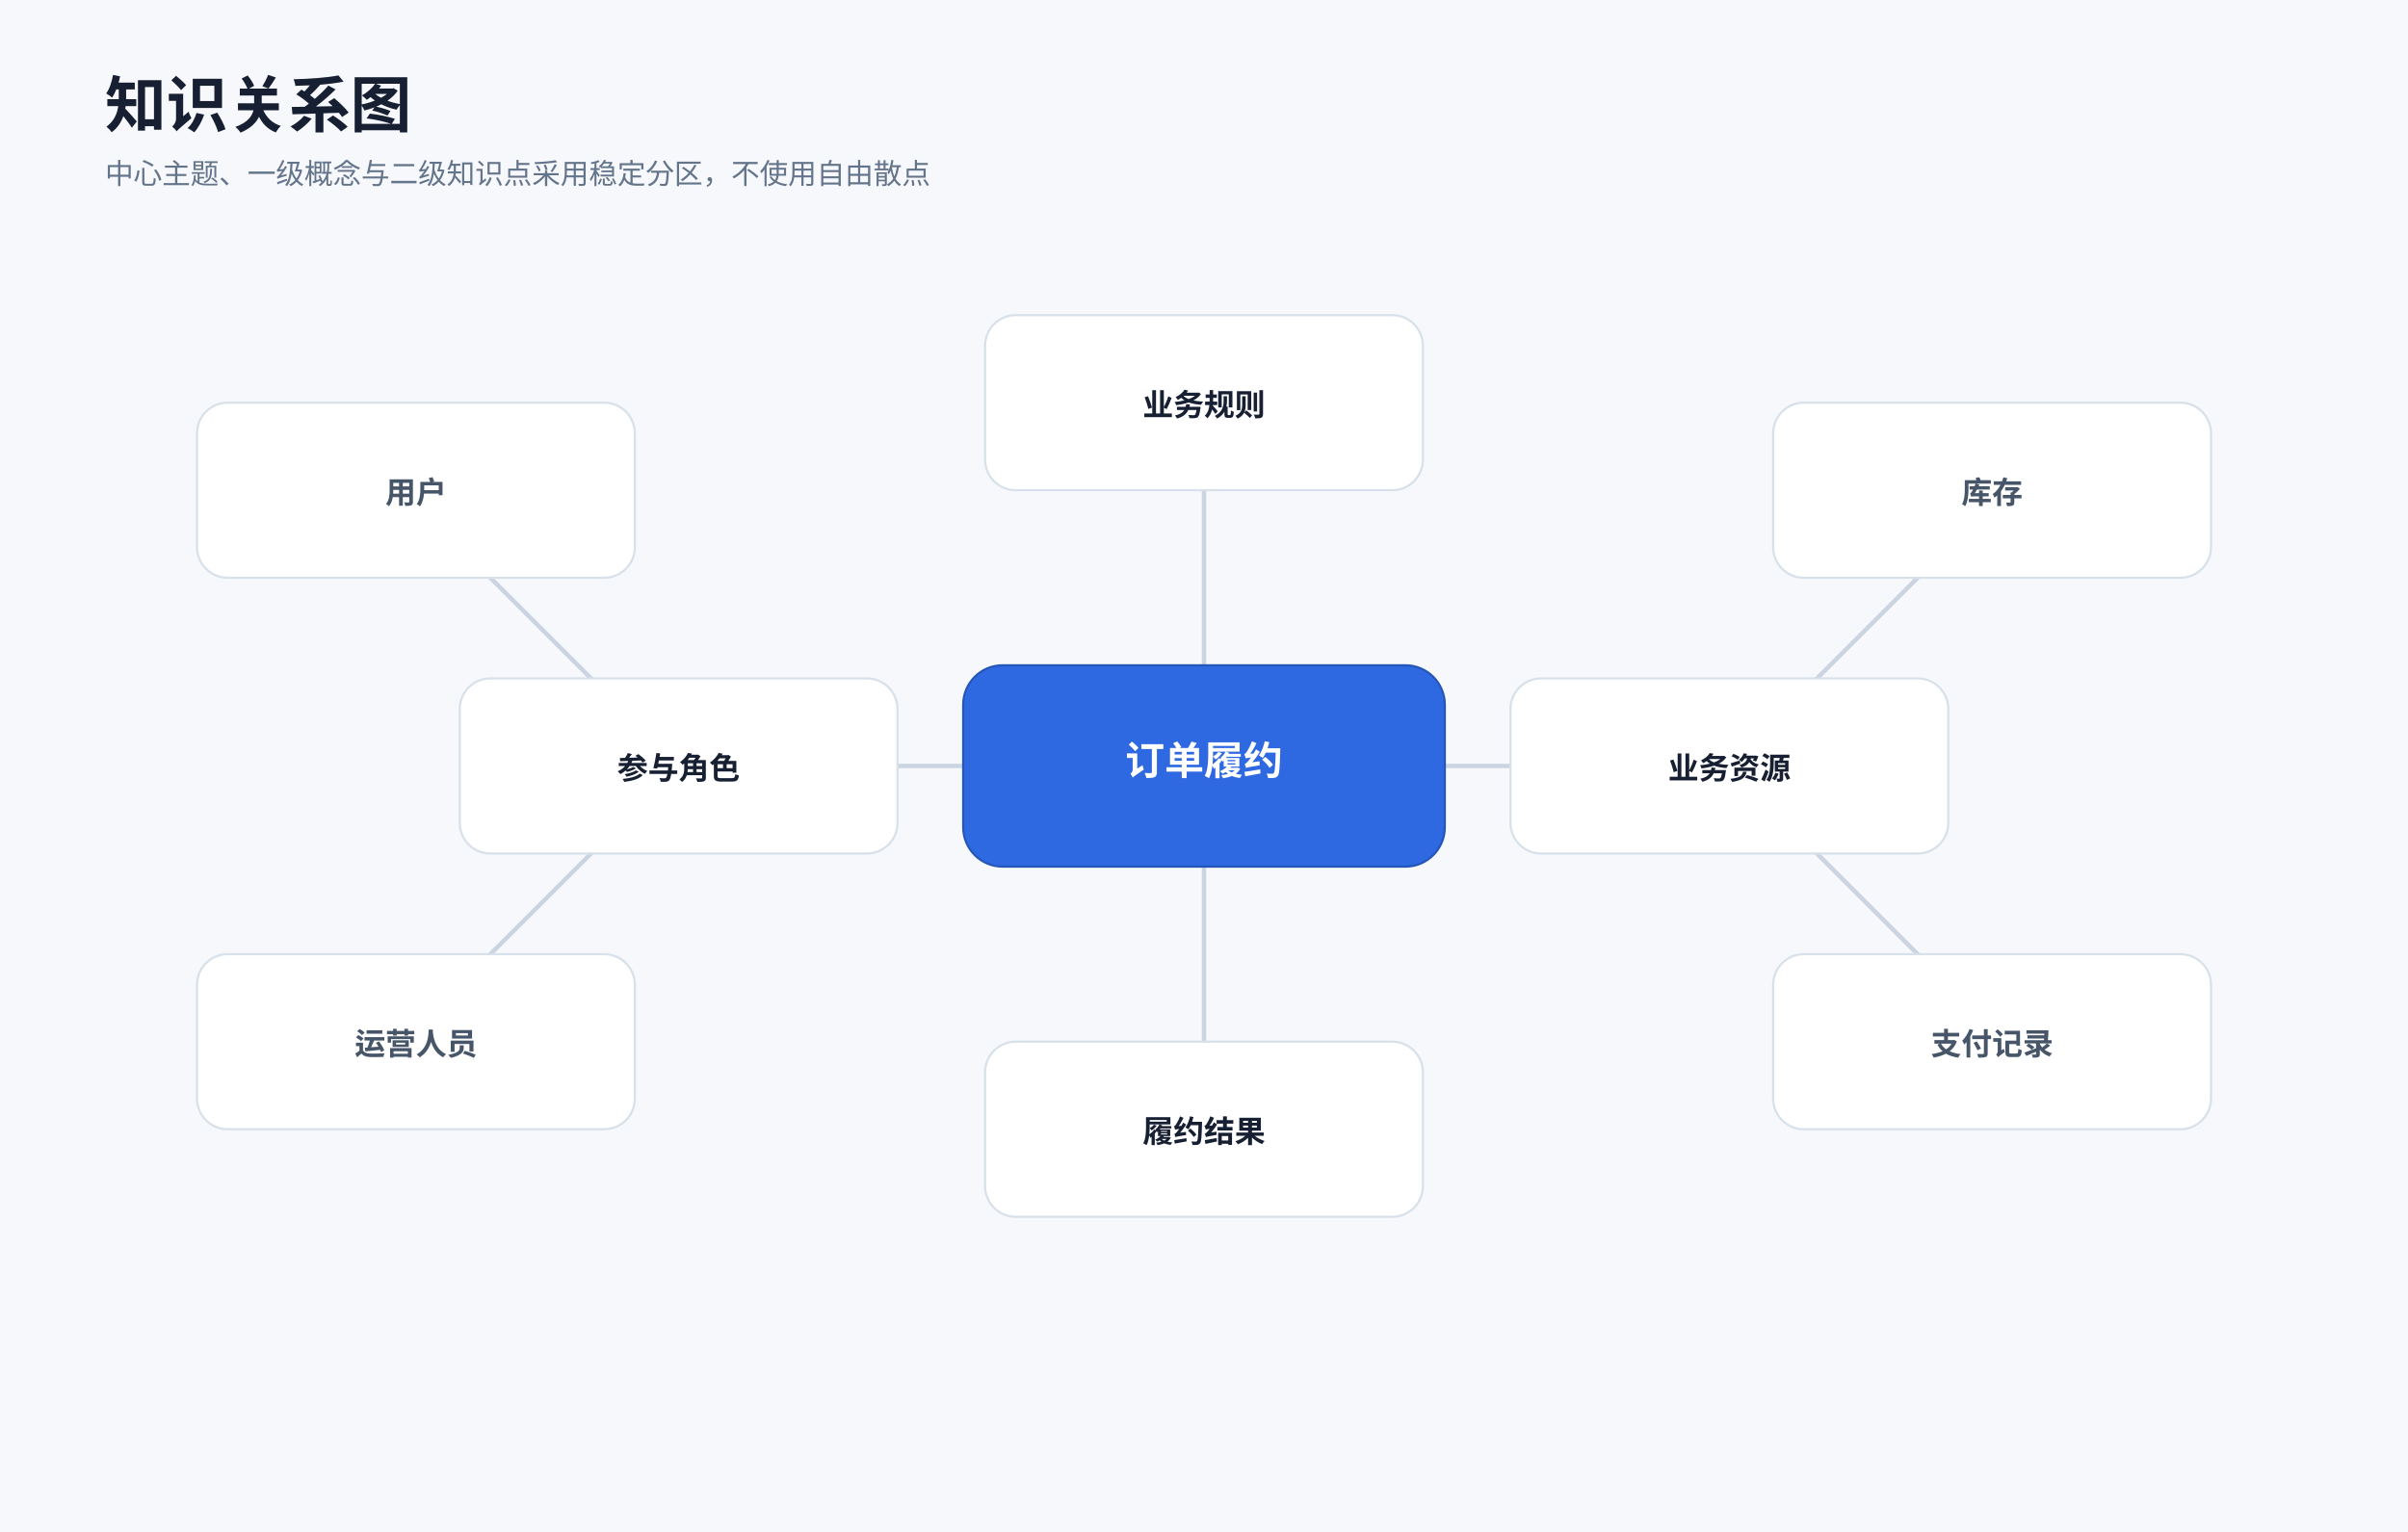
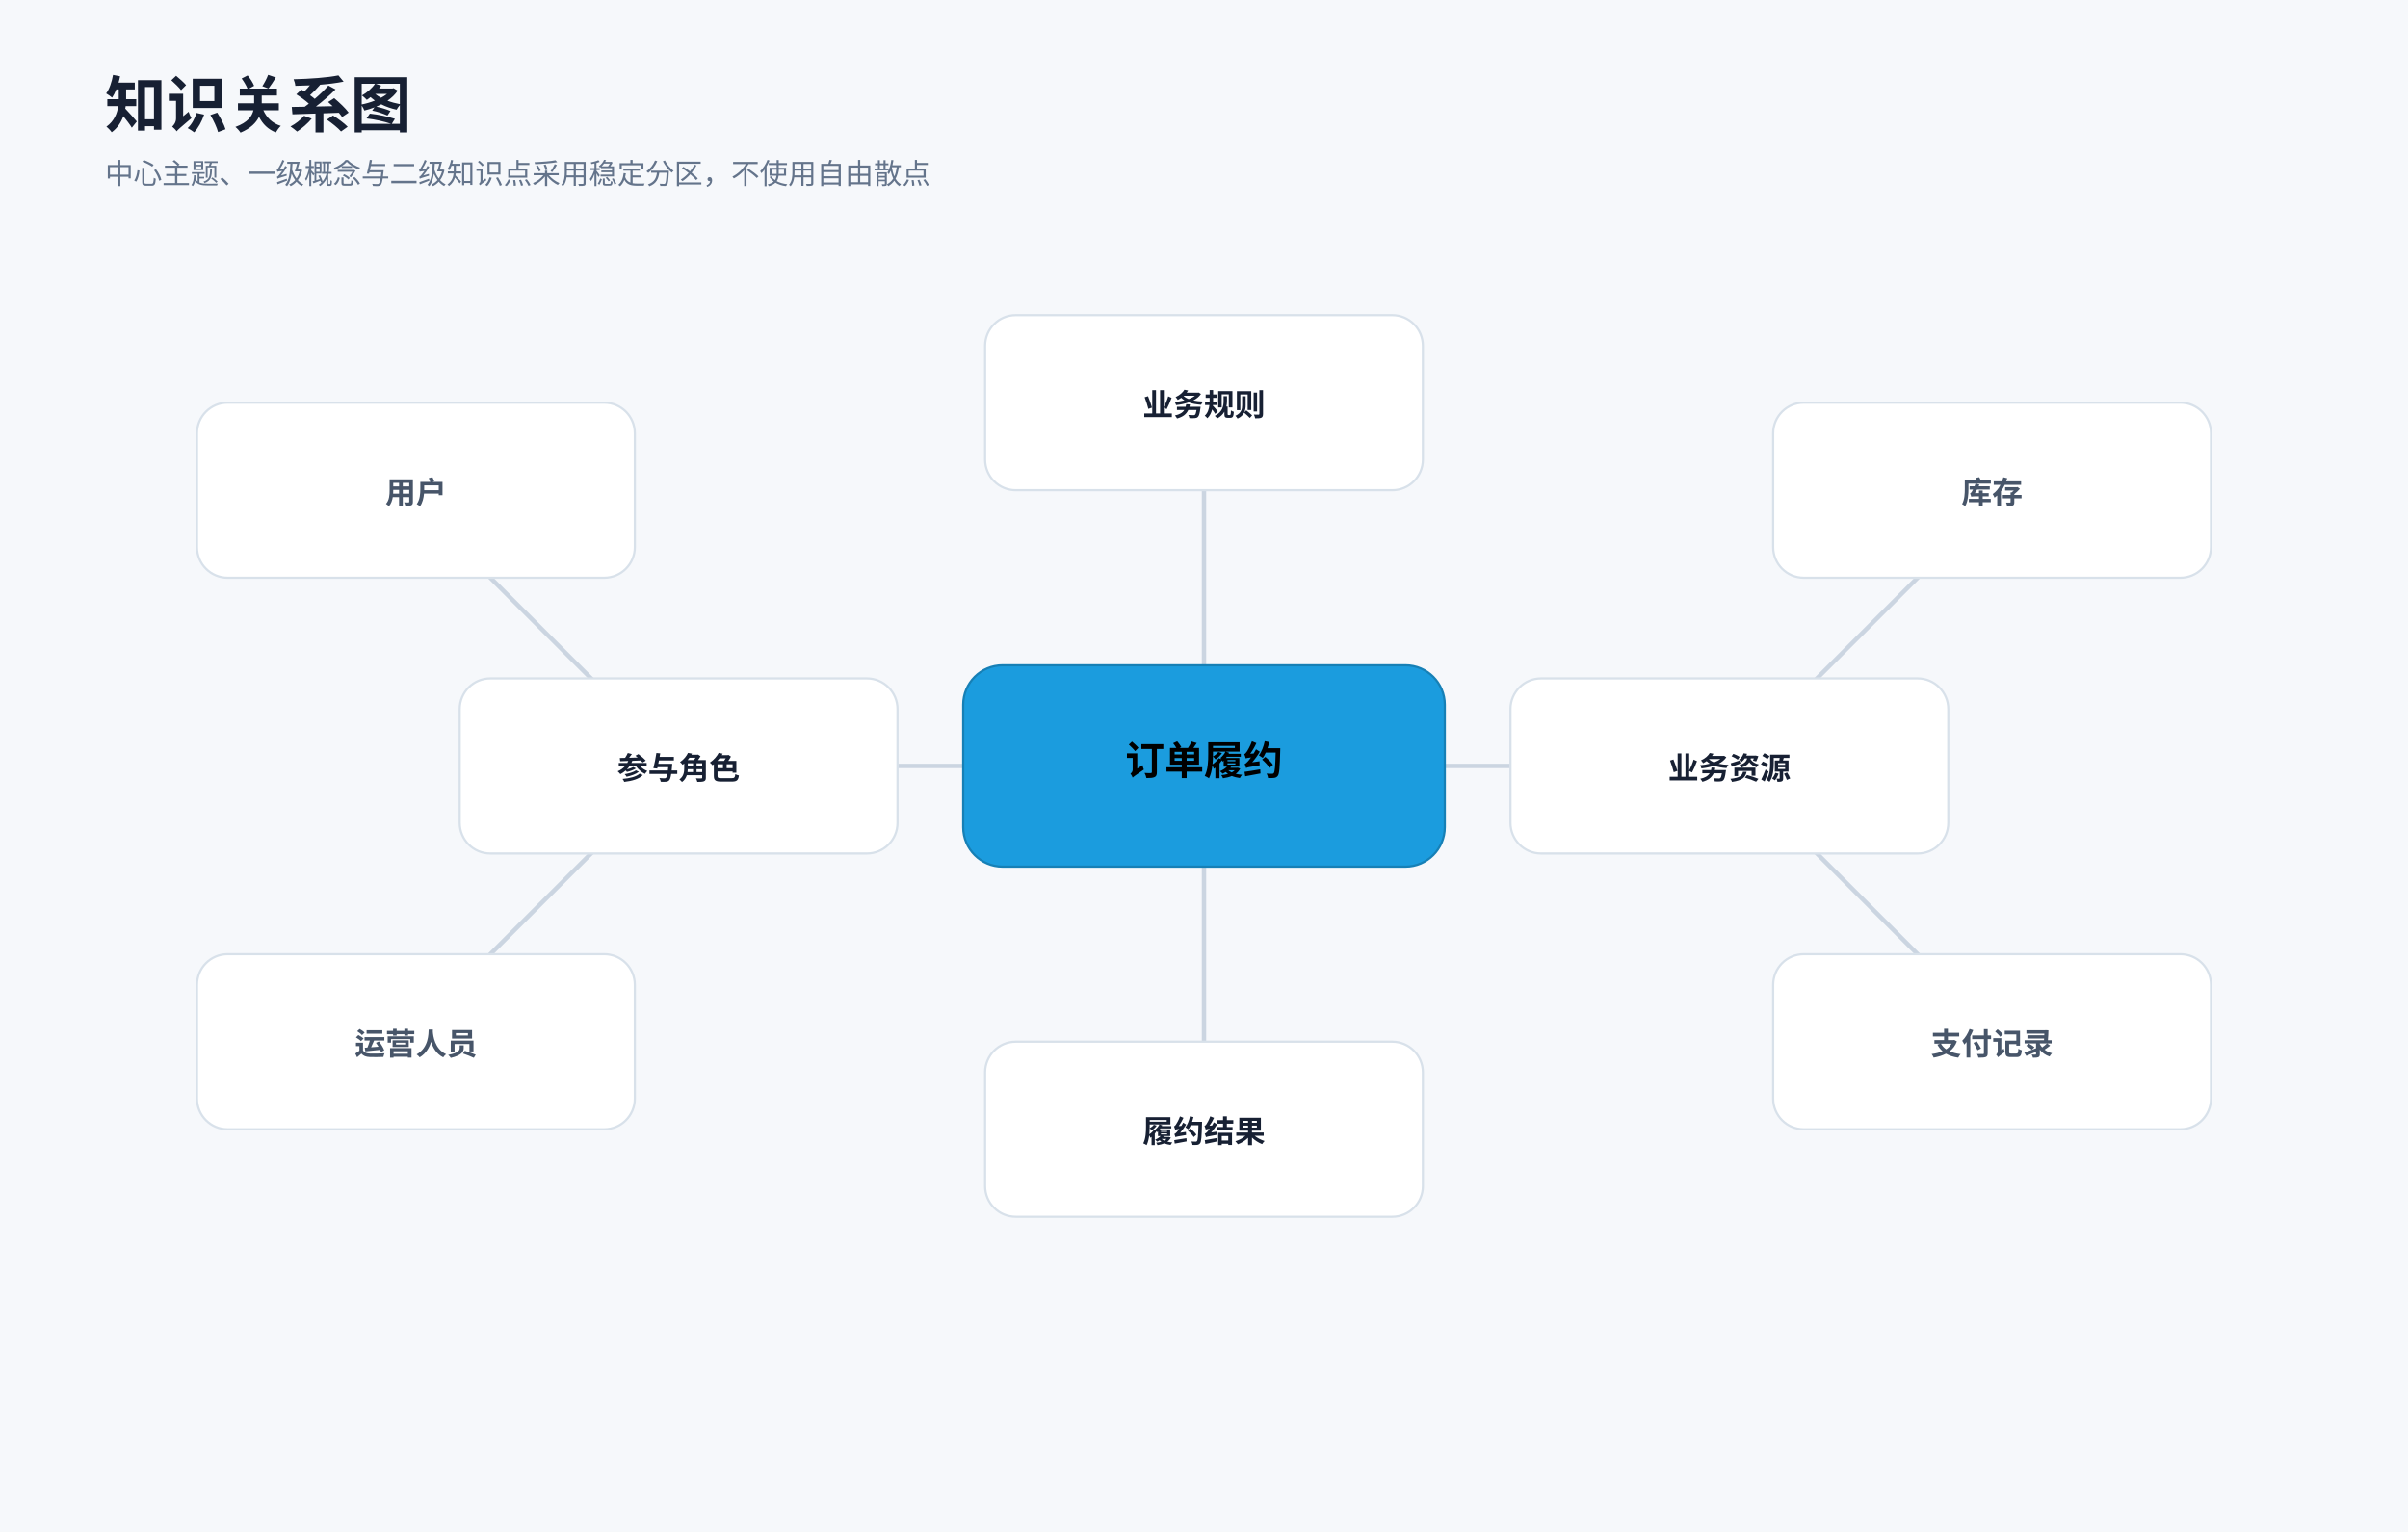
- <svg xmlns="http://www.w3.org/2000/svg" width="1100" height="700" viewBox="0 0 1100 700" role="img" aria-labelledby="title desc" font-family="Inter, Noto Sans SC, Microsoft YaHei, Arial, sans-serif">
+ <svg xmlns="http://www.w3.org/2000/svg" width="1100" height="700" viewBox="0 0 1100 700" role="img" aria-labelledby="title desc" font-family="Inter, Noto Sans SC, Microsoft YaHei, Arial, sans-serif" data-theme="vibrant" data-mode="light">
  <rect width="1100" height="700" fill="#F6F8FB" />
  <text x="48" y="58" font-size="28" font-weight="700" fill="#172033">知识关系图</text>
  <text x="48" y="84" font-size="13" fill="#64748B">中心主题、一级概念与二级知识点采用稳定分区，不使用自由散点</text>
  <g stroke="#CBD5E1" stroke-width="2" fill="none">
    <path d="M550 350H310" />
    <path d="M550 350H790" />
    <path d="M550 350V190" />
    <path d="M550 350V510" />
    <path d="M310 350L190 230" />
    <path d="M310 350L190 470" />
    <path d="M790 350L910 230" />
    <path d="M790 350L910 470" />
  </g>
-   <rect id="knowledge-center" data-role="node" x="440" y="304" width="220" height="92" rx="18" fill="#2E69E1" stroke="#2656B8" />
+   <rect id="knowledge-center" data-role="node" x="440" y="304" width="220" height="92" rx="18" fill="#1B9CDE" stroke="#1680B6" />
  <g fill="#FFFFFF" stroke="#D8E1EA">
    <rect id="knowledge-role" data-role="node" x="210" y="310" width="200" height="80" rx="14" />
    <rect id="knowledge-resource" data-role="node" x="690" y="310" width="200" height="80" rx="14" />
    <rect id="knowledge-rule" data-role="node" x="450" y="144" width="200" height="80" rx="14" />
    <rect id="knowledge-result" data-role="node" x="450" y="476" width="200" height="80" rx="14" />
    <rect id="knowledge-user" data-role="node" x="90" y="184" width="200" height="80" rx="14" />
    <rect id="knowledge-operator" data-role="node" x="90" y="436" width="200" height="80" rx="14" />
    <rect id="knowledge-stock" data-role="node" x="810" y="184" width="200" height="80" rx="14" />
    <rect id="knowledge-payment" data-role="node" x="810" y="436" width="200" height="80" rx="14" />
  </g>
  <g font-size="14" font-weight="600" text-anchor="middle">
-     <text x="550" y="354" fill="#FFFFFF" font-size="18">订单履约</text>
+     <text x="550" y="354" fill="#000000" font-size="18">订单履约</text>
    <text x="310" y="356" fill="#172033">参与角色</text>
    <text x="790" y="356" fill="#172033">业务资源</text>
    <text x="550" y="190" fill="#172033">业务规则</text>
    <text x="550" y="522" fill="#172033">履约结果</text>
    <text x="190" y="230" fill="#475569">用户</text>
    <text x="190" y="482" fill="#475569">运营人员</text>
    <text x="910" y="230" fill="#475569">库存</text>
    <text x="910" y="482" fill="#475569">支付记录</text>
  </g>
</svg>
